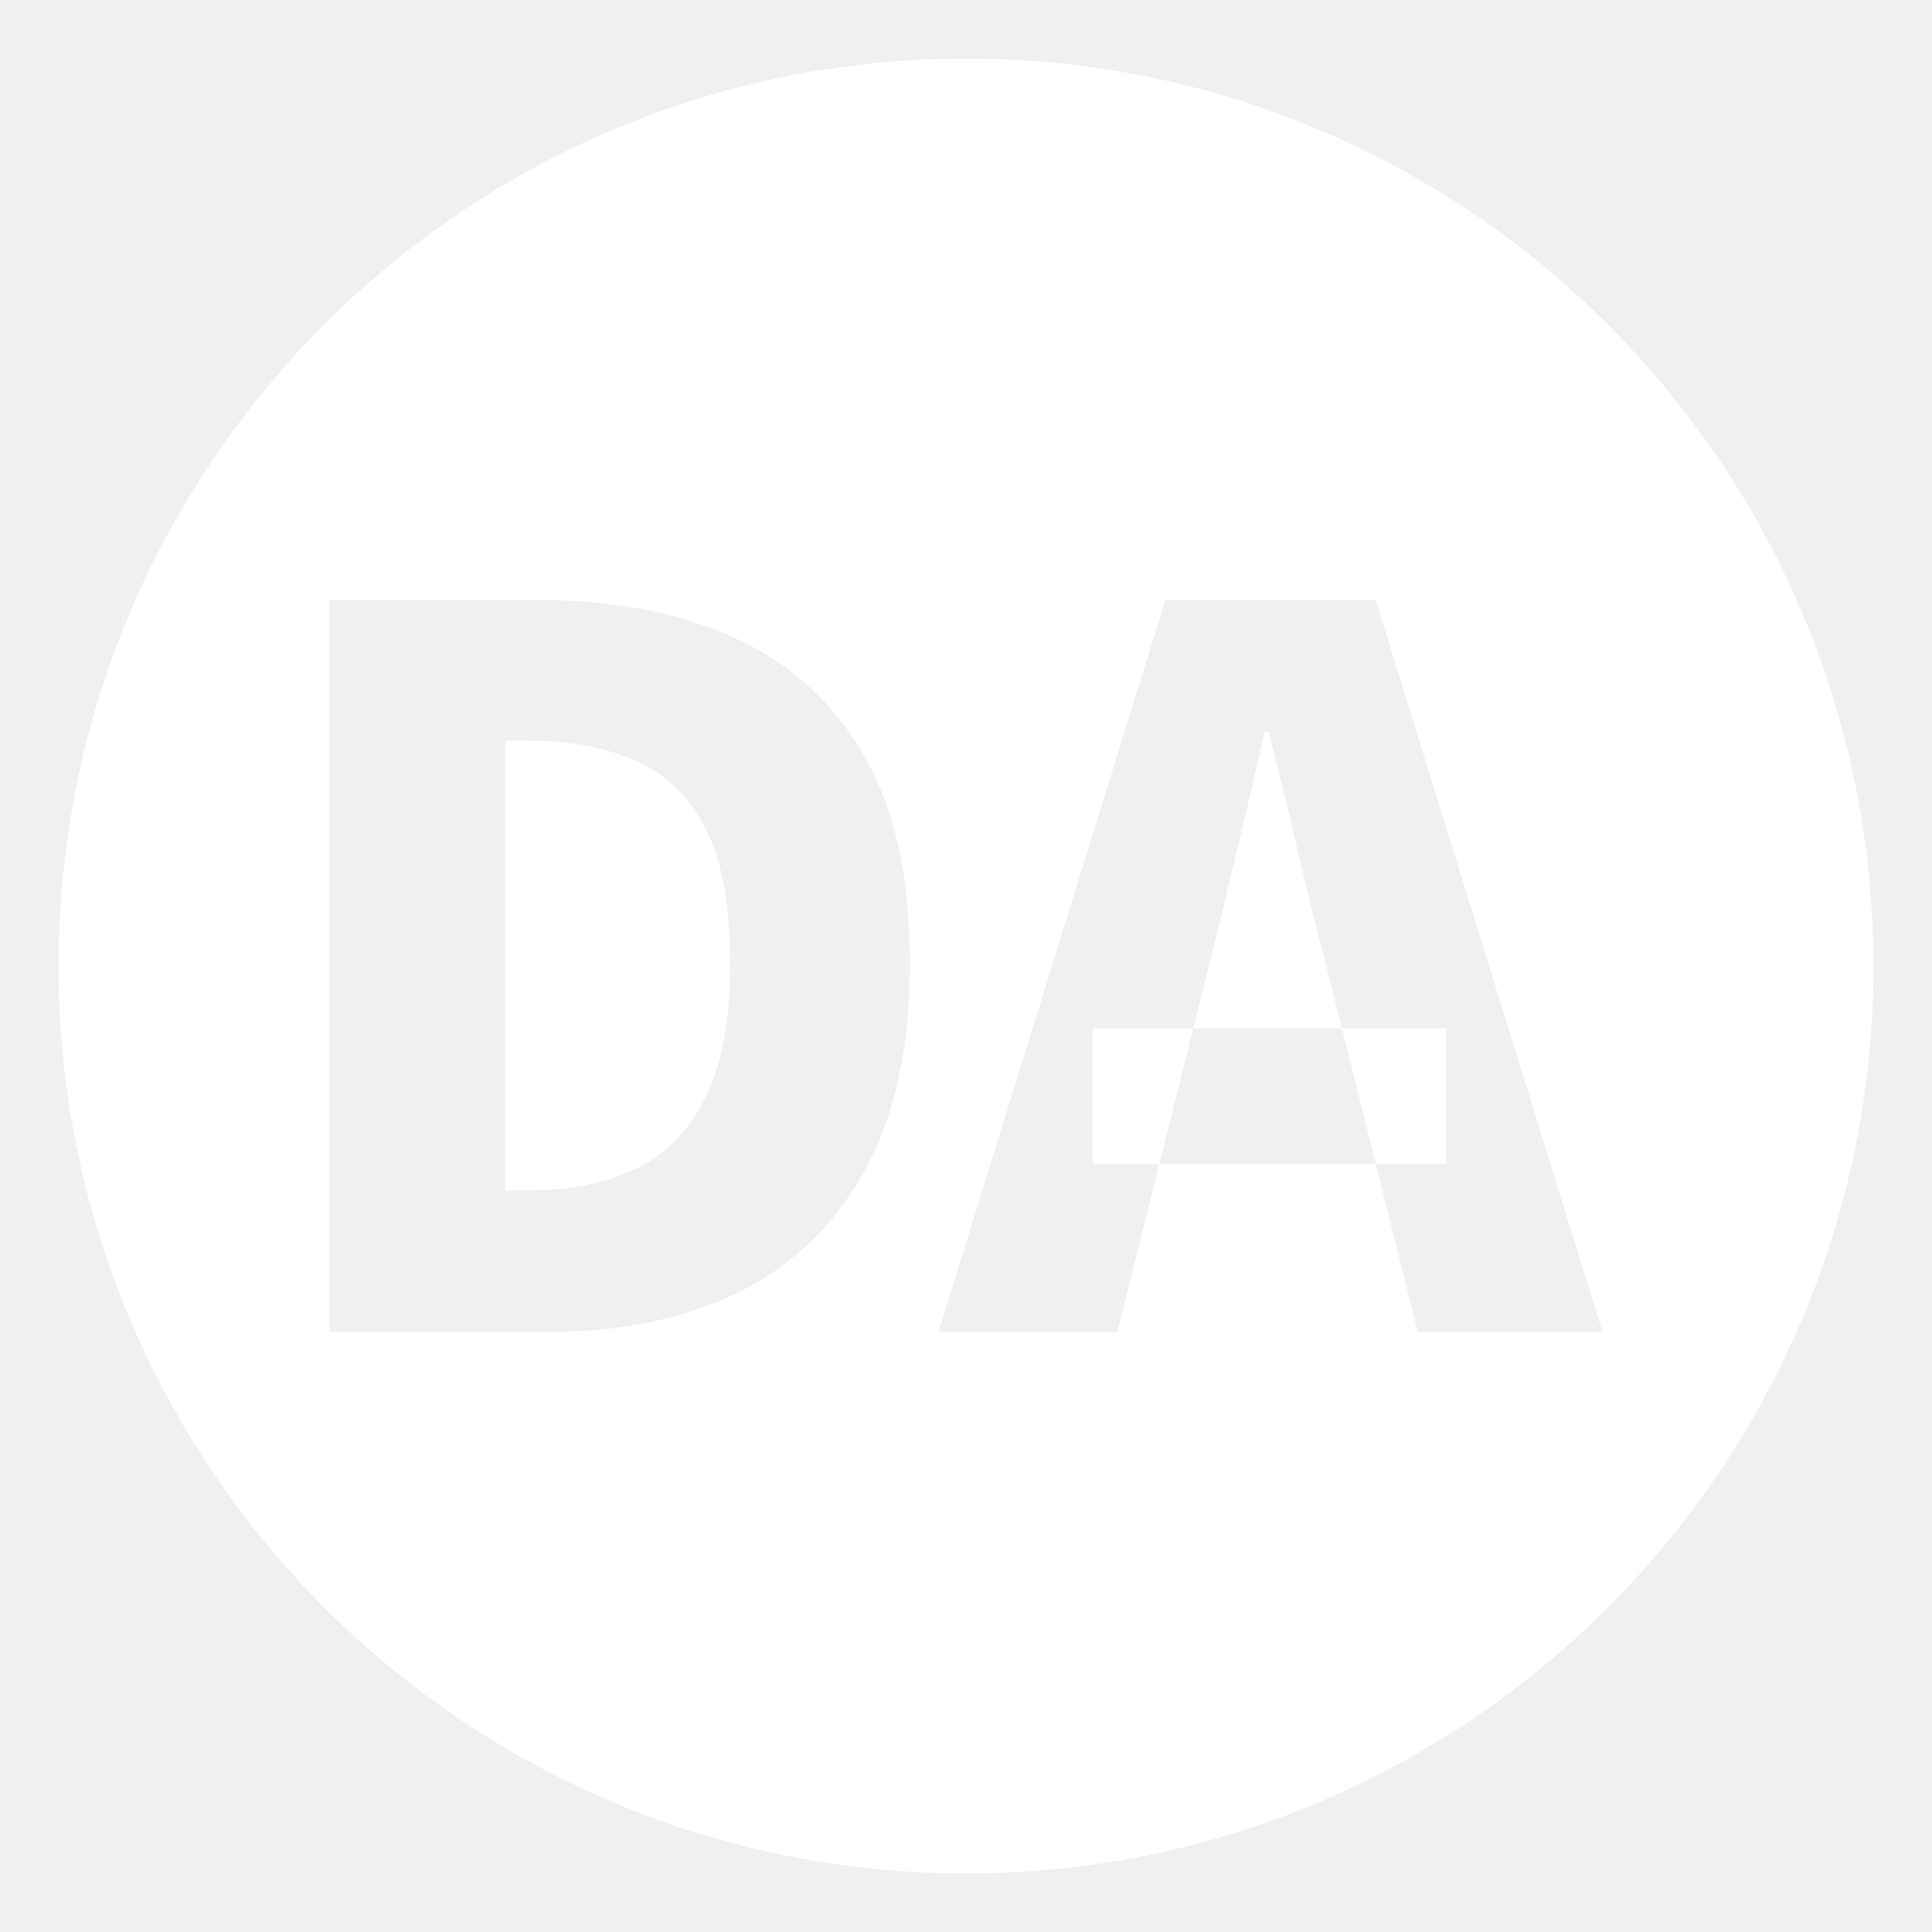
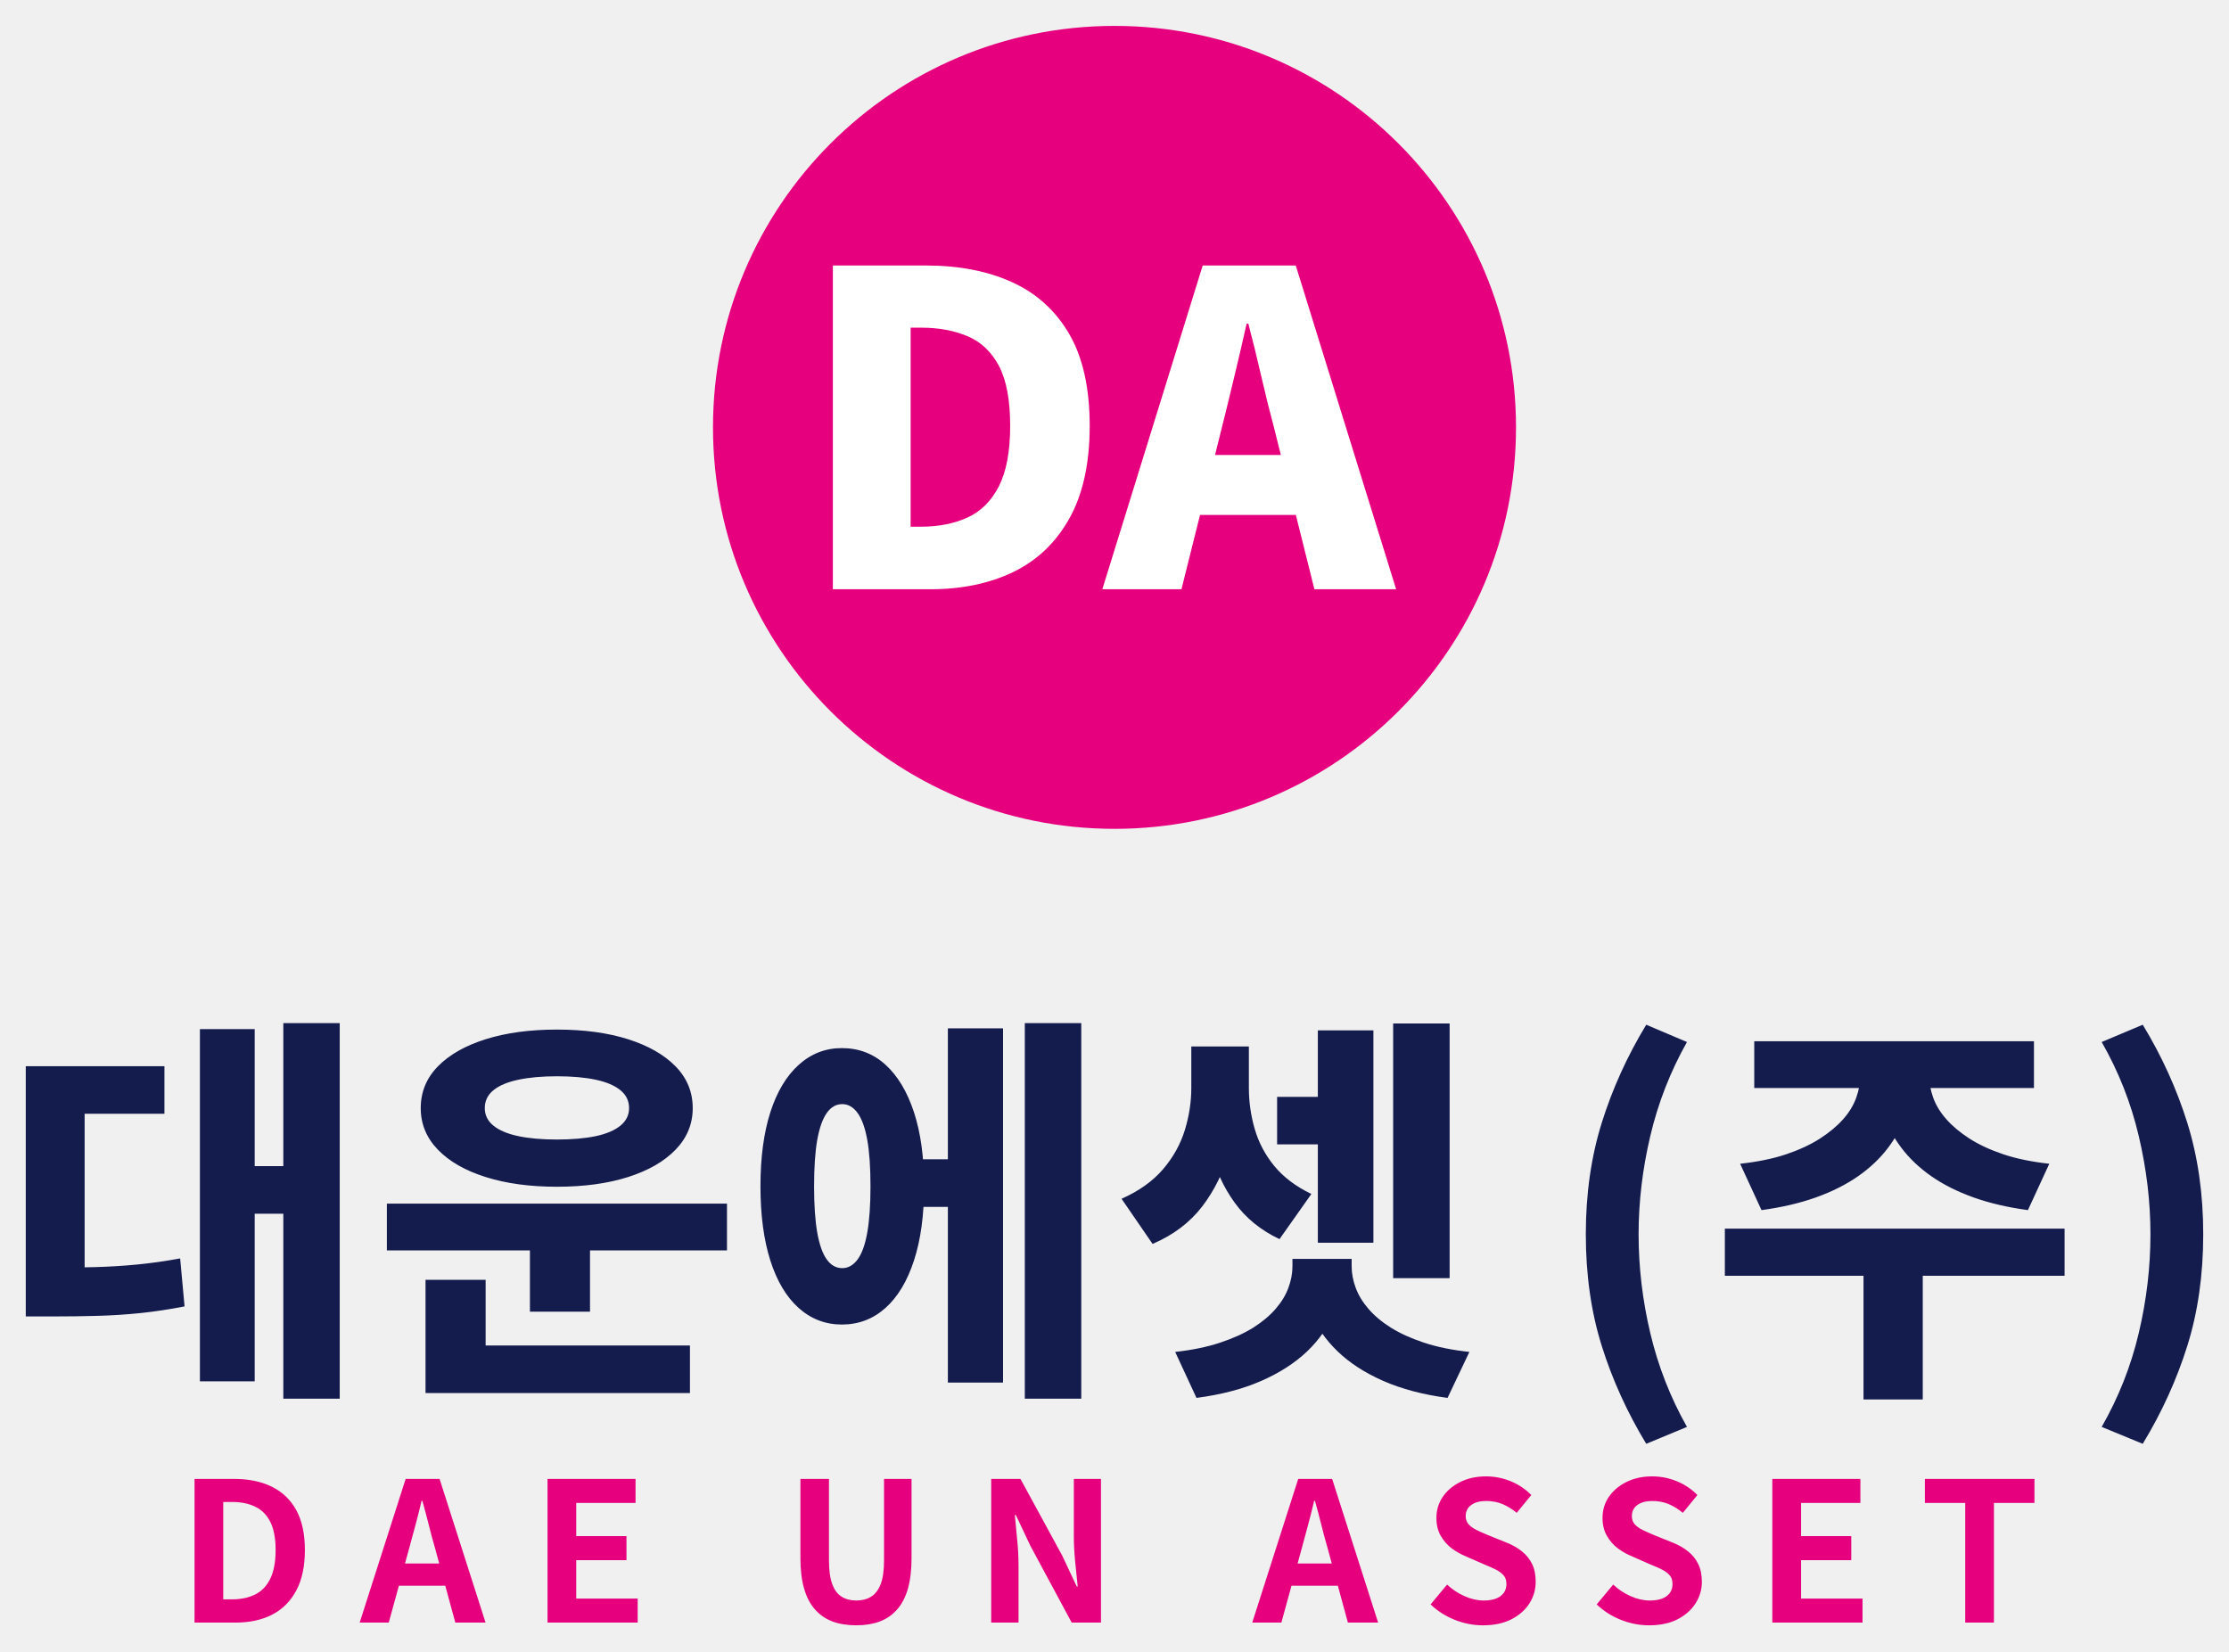
- <svg xmlns="http://www.w3.org/2000/svg" viewBox="0 0 132 132" width="132" height="132" role="img" aria-label="대운에셋 심볼 DA">
-   <path fill-rule="evenodd" d="M4 66A62 62 0 1 0 128 66A62 62 0 1 0 4 66ZM22.51 91V41H36.87Q44.52 41 50.19 43.58Q55.87 46.17 59.02 51.6Q62.17 57.04 62.17 65.77Q62.17 74.42 59.05 80.03Q55.93 85.63 50.4 88.32Q44.86 91 37.54 91ZM34.52 81.34H36.13Q40.16 81.34 43.28 79.93Q46.4 78.52 48.15 75.09Q49.89 71.67 49.89 65.77Q49.89 59.79 48.15 56.5Q46.4 53.21 43.28 51.91Q40.16 50.6 36.13 50.6H34.52ZM64.12 91 79.62 41H93.99L109.49 91H96.87L90.63 66.03Q89.62 62.28 88.65 58.05Q87.68 53.82 86.67 49.99H86.4Q85.53 53.89 84.52 58.08Q83.52 62.28 82.58 66.03L76.34 91ZM74.66 79.52V70.26H98.82V79.52Z" fill="#FFFFFF" />
+ <svg xmlns="http://www.w3.org/2000/svg" viewBox="0 0 344.2 255" width="344.2" height="255" role="img" aria-label="대운에셋 주식회사 DAE UN ASSET">
+   <circle cx="172.1" cy="66" r="62" fill="#E6007E" />
+   <path d="M128.61 91V41H142.97Q150.62 41 156.29 43.58Q161.97 46.17 165.12 51.6Q168.27 57.04 168.27 65.77Q168.27 74.42 165.15 80.03Q162.03 85.63 156.5 88.32Q150.96 91 143.64 91ZM140.62 81.34H142.23Q146.26 81.34 149.38 79.93Q152.5 78.52 154.25 75.09Q155.99 71.67 155.99 65.77Q155.99 59.79 154.25 56.5Q152.5 53.21 149.38 51.91Q146.26 50.6 142.23 50.6H140.62ZM170.22 91 185.72 41H200.09L215.59 91H202.97L196.73 66.03Q195.72 62.28 194.75 58.05Q193.78 53.82 192.77 49.99H192.5Q191.63 53.89 190.62 58.08Q189.62 62.28 188.68 66.03L182.44 91ZM180.76 79.52V70.26H204.92V79.52Z" fill="#FFFFFF" />
+   <path d="M43.75 158H52.46V216H43.75ZM36.59 180.09H45.8V187.44H36.59ZM30.87 158.93H39.33V213.32H30.87ZM3.98 195.77H8.15Q11.51 195.77 14.75 195.68Q17.98 195.59 21.19 195.28Q24.39 194.97 27.82 194.34L28.5 201.75Q25.02 202.43 21.69 202.78Q18.36 203.12 15.03 203.21Q11.7 203.3 8.15 203.3H3.98ZM3.98 164.66H25.39V172H13.07V199.38H3.98ZM59.74 185.88H112.26V193.1H59.74ZM81.83 190.61H91.11V202.56H81.83ZM65.71 207.79H106.54V215.13H65.71ZM65.71 197.64H74.99V209.59H65.71ZM86 159Q92.29 159 96.99 160.49Q101.68 161.98 104.33 164.69Q106.97 167.4 106.97 171.13Q106.97 174.8 104.33 177.54Q101.68 180.28 96.99 181.77Q92.29 183.27 86 183.27Q79.72 183.27 74.99 181.77Q70.26 180.28 67.61 177.54Q64.97 174.8 64.97 171.13Q64.97 167.4 67.61 164.69Q70.26 161.98 74.99 160.49Q79.72 159 86 159ZM86 166.21Q82.58 166.21 80.06 166.74Q77.54 167.27 76.2 168.36Q74.86 169.45 74.86 171.13Q74.86 172.75 76.2 173.84Q77.54 174.93 80.06 175.46Q82.58 175.98 86 175.98Q89.49 175.98 91.98 175.46Q94.47 174.93 95.8 173.84Q97.14 172.75 97.14 171.13Q97.14 169.45 95.8 168.36Q94.47 167.27 91.98 166.74Q89.49 166.21 86 166.21ZM140.08 179.03H149.23V186.38H140.08ZM158.25 158H166.97V216H158.25ZM146.37 158.81H154.89V213.51H146.37ZM130 161.86Q133.92 161.86 136.75 164.44Q139.58 167.02 141.14 171.78Q142.7 176.55 142.7 183.2Q142.7 189.86 141.14 194.65Q139.58 199.45 136.72 202Q133.86 204.55 130 204.55Q126.2 204.55 123.34 202Q120.48 199.45 118.95 194.65Q117.43 189.86 117.43 183.2Q117.43 176.55 118.95 171.78Q120.48 167.02 123.34 164.44Q126.2 161.86 130 161.86ZM130.06 170.51Q128.63 170.51 127.67 171.88Q126.7 173.25 126.2 176.02Q125.71 178.79 125.71 183.2Q125.71 187.56 126.2 190.36Q126.7 193.16 127.67 194.5Q128.63 195.84 130.06 195.84Q131.43 195.84 132.43 194.5Q133.42 193.16 133.92 190.36Q134.42 187.56 134.42 183.2Q134.42 178.79 133.92 176.02Q133.42 173.25 132.43 171.88Q131.43 170.51 130.06 170.51ZM197.21 169.39H205.92V176.73H197.21ZM215.13 158.06H223.85V197.39H215.13ZM203.5 159.12H212.08V191.92H203.5ZM199.58 194.41H207.42V195.53Q207.42 199.26 206.05 202.62Q204.68 205.98 201.85 208.69Q199.02 211.39 194.75 213.26Q190.49 215.13 184.76 215.88L181.47 208.78Q185.39 208.35 188.4 207.35Q191.42 206.35 193.54 205.02Q195.65 203.68 196.99 202.12Q198.33 200.57 198.95 198.89Q199.58 197.21 199.58 195.53ZM200.94 194.41H208.72V195.53Q208.72 197.21 209.35 198.89Q209.97 200.57 211.31 202.12Q212.64 203.68 214.76 205.02Q216.88 206.35 219.89 207.35Q222.91 208.35 226.9 208.78L223.53 215.88Q217.87 215.13 213.61 213.26Q209.35 211.39 206.55 208.69Q203.74 205.98 202.34 202.62Q200.94 199.26 200.94 195.53ZM183.96 161.61H191.11V168.02Q191.11 173.06 189.8 177.82Q188.5 182.58 185.64 186.32Q182.77 190.05 177.98 192.1L173.19 185.13Q177.23 183.33 179.6 180.56Q181.96 177.79 182.96 174.52Q183.96 171.26 183.96 168.02ZM185.82 161.61H192.85V168.02Q192.85 171.26 193.76 174.37Q194.66 177.48 196.77 180.06Q198.89 182.64 202.5 184.39L197.58 191.36Q193.23 189.3 190.65 185.72Q188.06 182.15 186.94 177.57Q185.82 173 185.82 168.02ZM254.21 222.97Q249.8 215.69 247.34 207.85Q244.88 200.01 244.88 190.61Q244.88 181.27 247.34 173.4Q249.8 165.53 254.21 158.25L260.5 160.92Q256.64 167.77 254.84 175.42Q253.03 183.08 253.03 190.61Q253.03 198.26 254.84 205.89Q256.64 213.51 260.5 220.36ZM287.26 164.66H295.23V166.15Q295.23 169.2 294.32 172Q293.42 174.8 291.55 177.26Q289.69 179.72 286.92 181.65Q284.15 183.58 280.41 184.92Q276.68 186.25 272.01 186.88L268.71 179.72Q272.76 179.28 275.81 178.26Q278.86 177.23 281.04 175.83Q283.21 174.43 284.62 172.84Q286.02 171.26 286.64 169.51Q287.26 167.77 287.26 166.15ZM289.94 164.66H297.9V166.15Q297.9 167.77 298.52 169.51Q299.15 171.26 300.55 172.84Q301.95 174.43 304.12 175.83Q306.3 177.23 309.35 178.26Q312.4 179.28 316.45 179.72L313.15 186.88Q308.48 186.25 304.75 184.92Q301.01 183.58 298.24 181.65Q295.47 179.72 293.61 177.26Q291.74 174.8 290.84 172Q289.94 169.2 289.94 166.15ZM287.76 195.03H296.91V216.12H287.76ZM266.35 189.74H318.81V197.02H266.35ZM270.89 160.8H314.08V168.02H270.89ZM330.88 222.97 324.54 220.36Q328.46 213.51 330.26 205.89Q332.07 198.26 332.07 190.61Q332.07 183.08 330.26 175.42Q328.46 167.77 324.54 160.92L330.88 158.25Q335.3 165.53 337.76 173.4Q340.22 181.27 340.22 190.61Q340.22 200.01 337.76 207.85Q335.3 215.69 330.88 222.97Z" fill="#141B4D" />
+   <path d="M30.04 250.58V228.39H36.12Q39.53 228.39 41.97 229.59Q44.41 230.79 45.75 233.21Q47.08 235.64 47.08 239.38Q47.08 243.12 45.76 245.61Q44.44 248.1 42.05 249.34Q39.65 250.58 36.36 250.58ZM34.47 246.99H35.82Q37.92 246.99 39.43 246.22Q40.94 245.46 41.75 243.77Q42.56 242.08 42.56 239.38Q42.56 236.68 41.75 235.05Q40.94 233.42 39.43 232.69Q37.92 231.95 35.82 231.95H34.47ZM55.54 250.58 62.64 228.39H67.88L74.98 250.58H70.31L67.16 239.02Q66.65 237.28 66.19 235.41Q65.72 233.54 65.22 231.77H65.1Q64.68 233.57 64.18 235.43Q63.69 237.28 63.21 239.02L60.03 250.58ZM59.94 244.89V241.45H70.49V244.89ZM84.55 250.58V228.39H98.14V232.1H88.98V237.22H96.74V240.94H88.98V246.87H98.47V250.58ZM132.23 251Q130.16 251 128.58 250.42Q126.99 249.83 125.87 248.57Q124.74 247.32 124.17 245.34Q123.6 243.36 123.6 240.61V228.39H128.01V241Q128.01 243.3 128.52 244.65Q129.02 246 129.97 246.58Q130.91 247.17 132.23 247.17Q133.55 247.17 134.51 246.58Q135.46 246 135.99 244.65Q136.51 243.3 136.51 241V228.39H140.76V240.61Q140.76 243.36 140.2 245.34Q139.63 247.32 138.52 248.57Q137.41 249.83 135.82 250.42Q134.24 251 132.23 251ZM153.06 250.58V228.39H157.58L164.02 240.22L166.27 245.01H166.42Q166.24 243.27 166.03 241.21Q165.82 239.14 165.82 237.25V228.39H170.01V250.58H165.49L159.11 238.72L156.86 233.96H156.71Q156.86 235.76 157.07 237.76Q157.28 239.77 157.28 241.69V250.58ZM193.37 250.58 200.47 228.39H205.71L212.81 250.58H208.14L204.99 239.02Q204.48 237.28 204.02 235.41Q203.56 233.54 203.05 231.77H202.93Q202.51 233.57 202.01 235.43Q201.52 237.28 201.04 239.02L197.87 250.58ZM197.78 244.89V241.45H208.32V244.89ZM229 251Q226.78 251 224.66 250.16Q222.53 249.32 220.91 247.77L223.46 244.71Q224.63 245.82 226.14 246.49Q227.65 247.17 229.09 247.17Q230.83 247.17 231.72 246.48Q232.62 245.79 232.62 244.62Q232.62 243.78 232.19 243.29Q231.75 242.79 231 242.4Q230.26 242.02 229.27 241.63L226.33 240.34Q225.22 239.89 224.19 239.13Q223.16 238.36 222.48 237.19Q221.81 236.03 221.81 234.41Q221.81 232.58 222.8 231.14Q223.79 229.71 225.52 228.85Q227.26 228 229.48 228Q231.45 228 233.28 228.75Q235.11 229.5 236.46 230.88L234.21 233.63Q233.16 232.76 232.02 232.28Q230.88 231.8 229.48 231.8Q228.04 231.8 227.19 232.42Q226.33 233.03 226.33 234.14Q226.33 234.92 226.81 235.43Q227.29 235.94 228.07 236.31Q228.85 236.68 229.78 237.07L232.68 238.24Q234.03 238.78 235.03 239.59Q236.04 240.4 236.59 241.54Q237.14 242.67 237.14 244.29Q237.14 246.09 236.17 247.62Q235.2 249.14 233.39 250.07Q231.57 251 229 251ZM254.65 251Q252.43 251 250.31 250.16Q248.18 249.32 246.56 247.77L249.11 244.71Q250.28 245.82 251.79 246.49Q253.3 247.17 254.74 247.17Q256.48 247.17 257.38 246.48Q258.27 245.79 258.27 244.62Q258.27 243.78 257.84 243.29Q257.41 242.79 256.66 242.4Q255.91 242.02 254.92 241.63L251.99 240.34Q250.88 239.89 249.84 239.13Q248.81 238.36 248.14 237.19Q247.46 236.03 247.46 234.41Q247.46 232.58 248.45 231.14Q249.44 229.71 251.18 228.85Q252.91 228 255.13 228Q257.11 228 258.93 228.75Q260.76 229.5 262.11 230.88L259.86 233.63Q258.81 232.76 257.68 232.28Q256.54 231.8 255.13 231.8Q253.69 231.8 252.84 232.42Q251.99 233.03 251.99 234.14Q251.99 234.92 252.46 235.43Q252.94 235.94 253.72 236.31Q254.5 236.68 255.43 237.07L258.33 238.24Q259.68 238.78 260.68 239.59Q261.69 240.4 262.24 241.54Q262.8 242.67 262.8 244.29Q262.8 246.09 261.82 247.62Q260.85 249.14 259.04 250.07Q257.23 251 254.65 251ZM273.68 250.58V228.39H287.28V232.1H278.12V237.22H285.87V240.94H278.12V246.87H287.61V250.58ZM303.47 250.58V232.1H297.24V228.39H314.16V232.1H307.9V250.58Z" fill="#E6007E" />
</svg>
